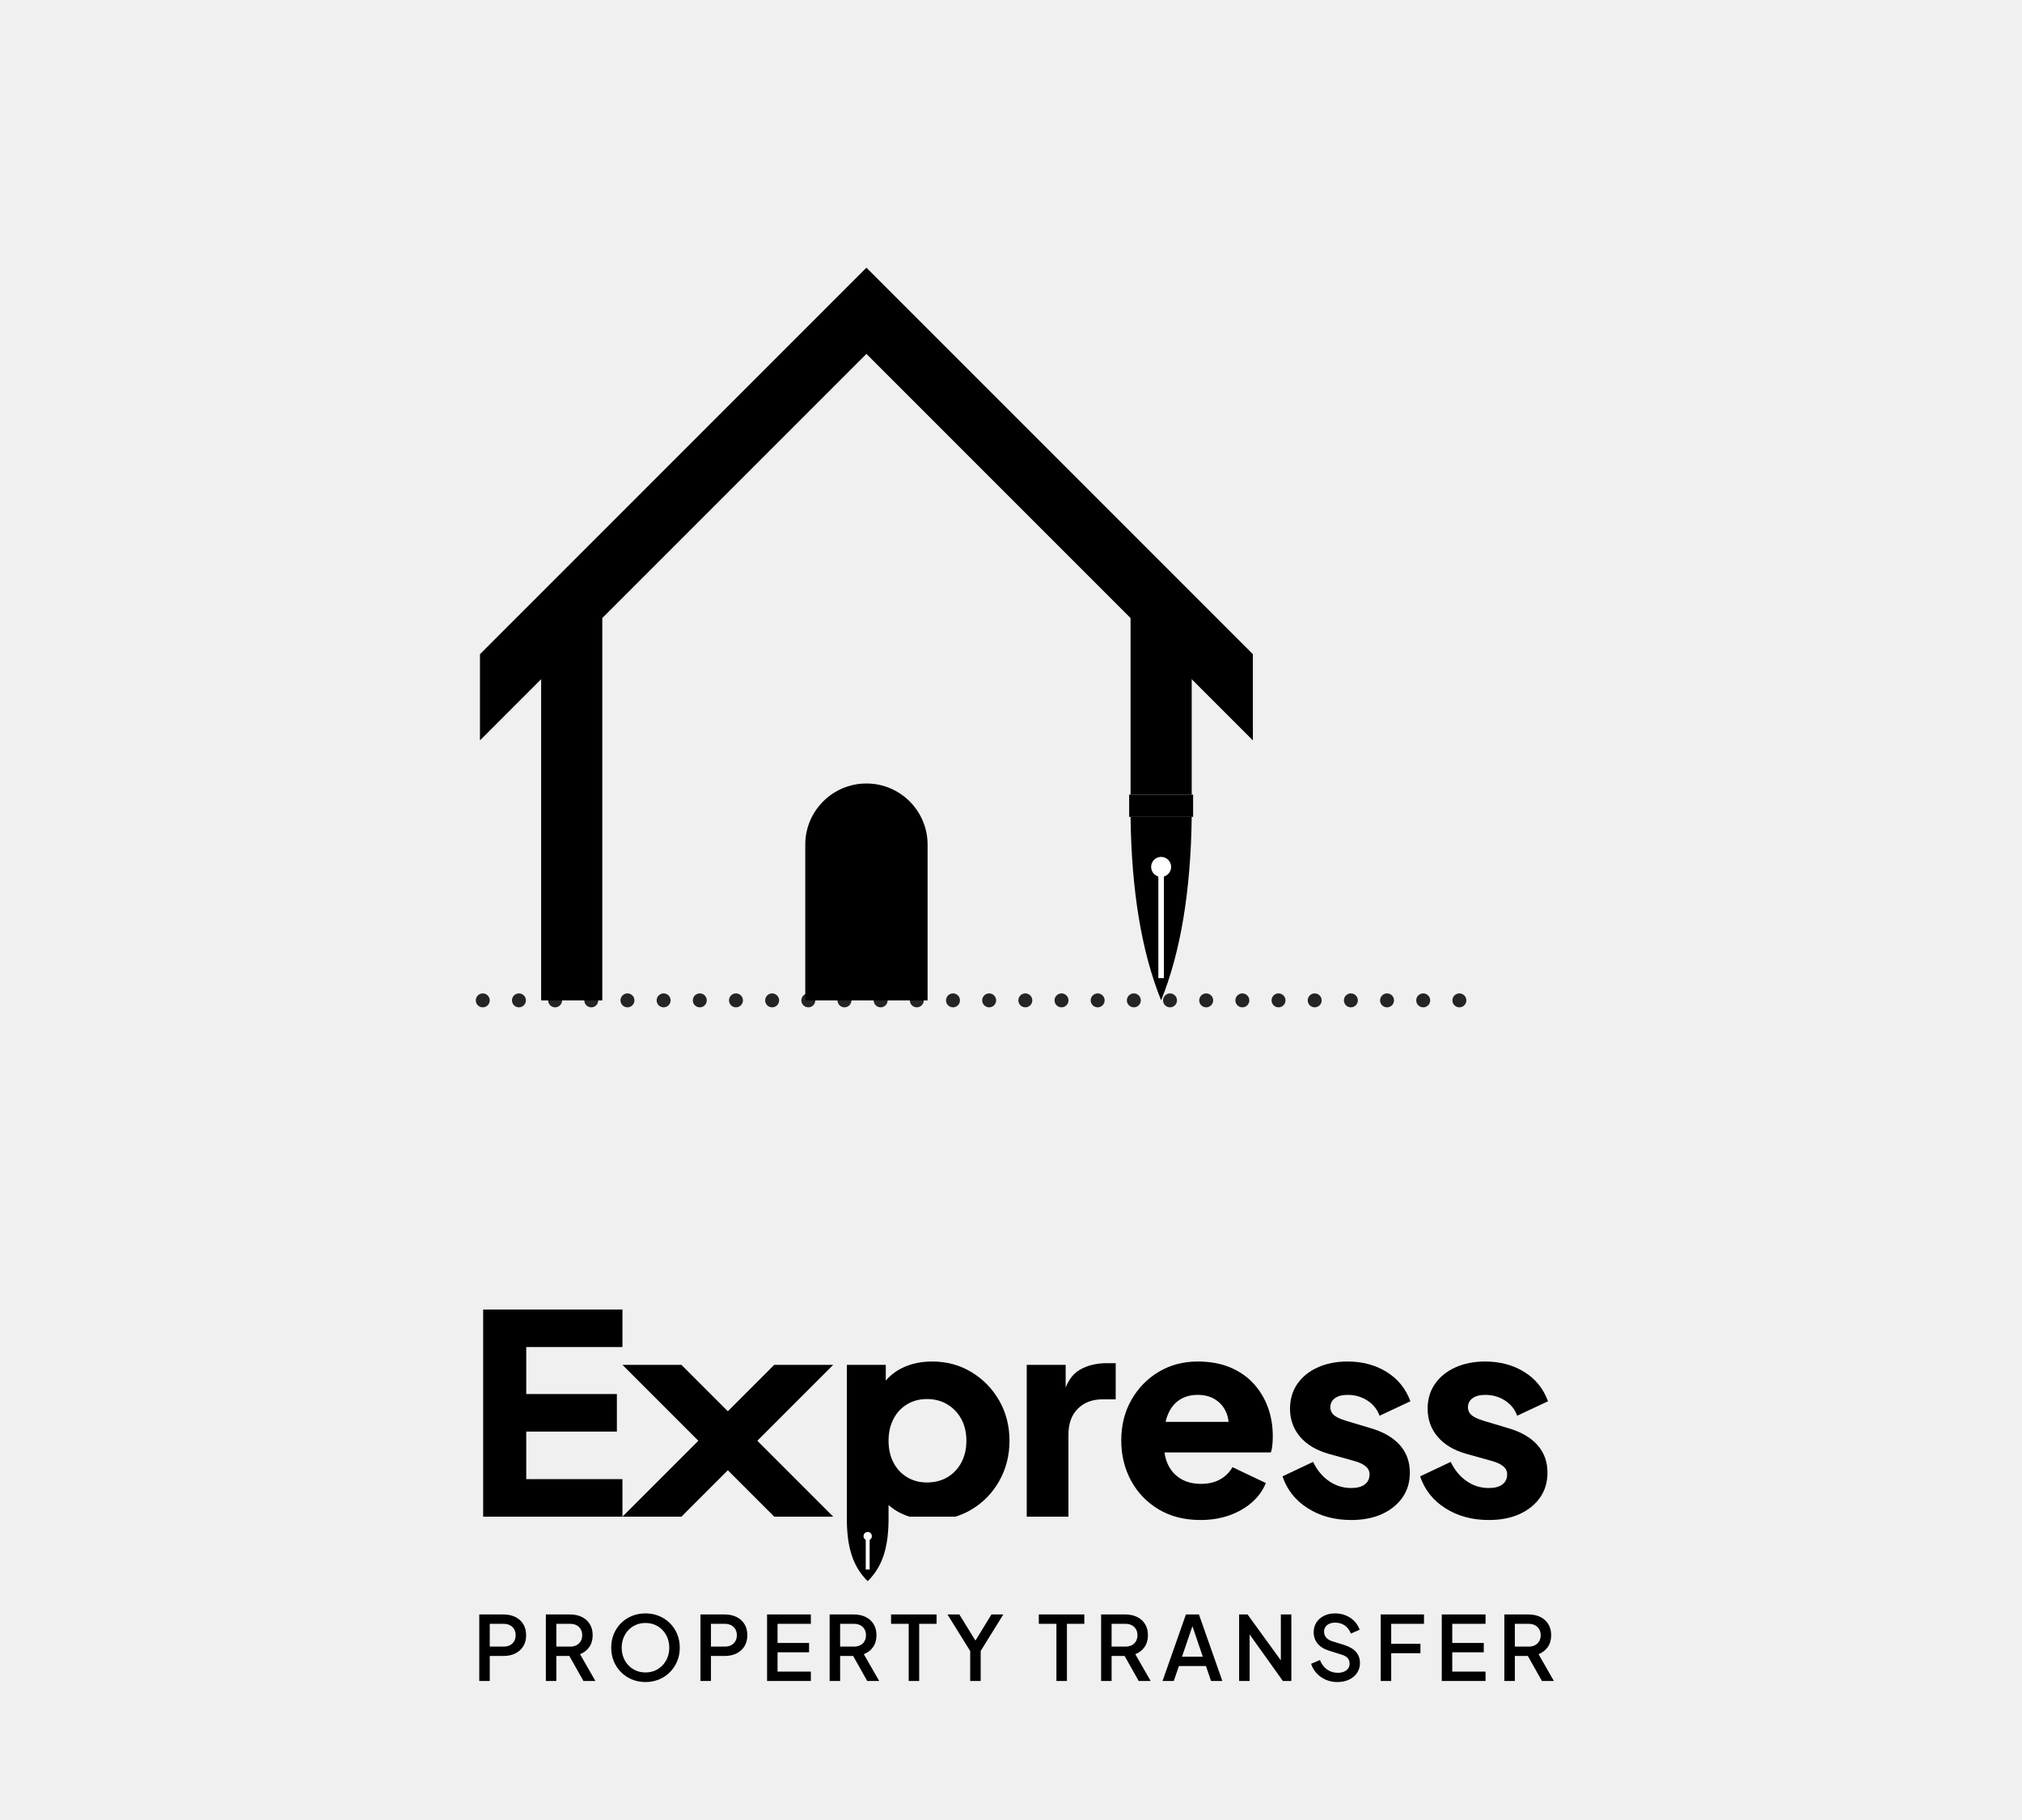
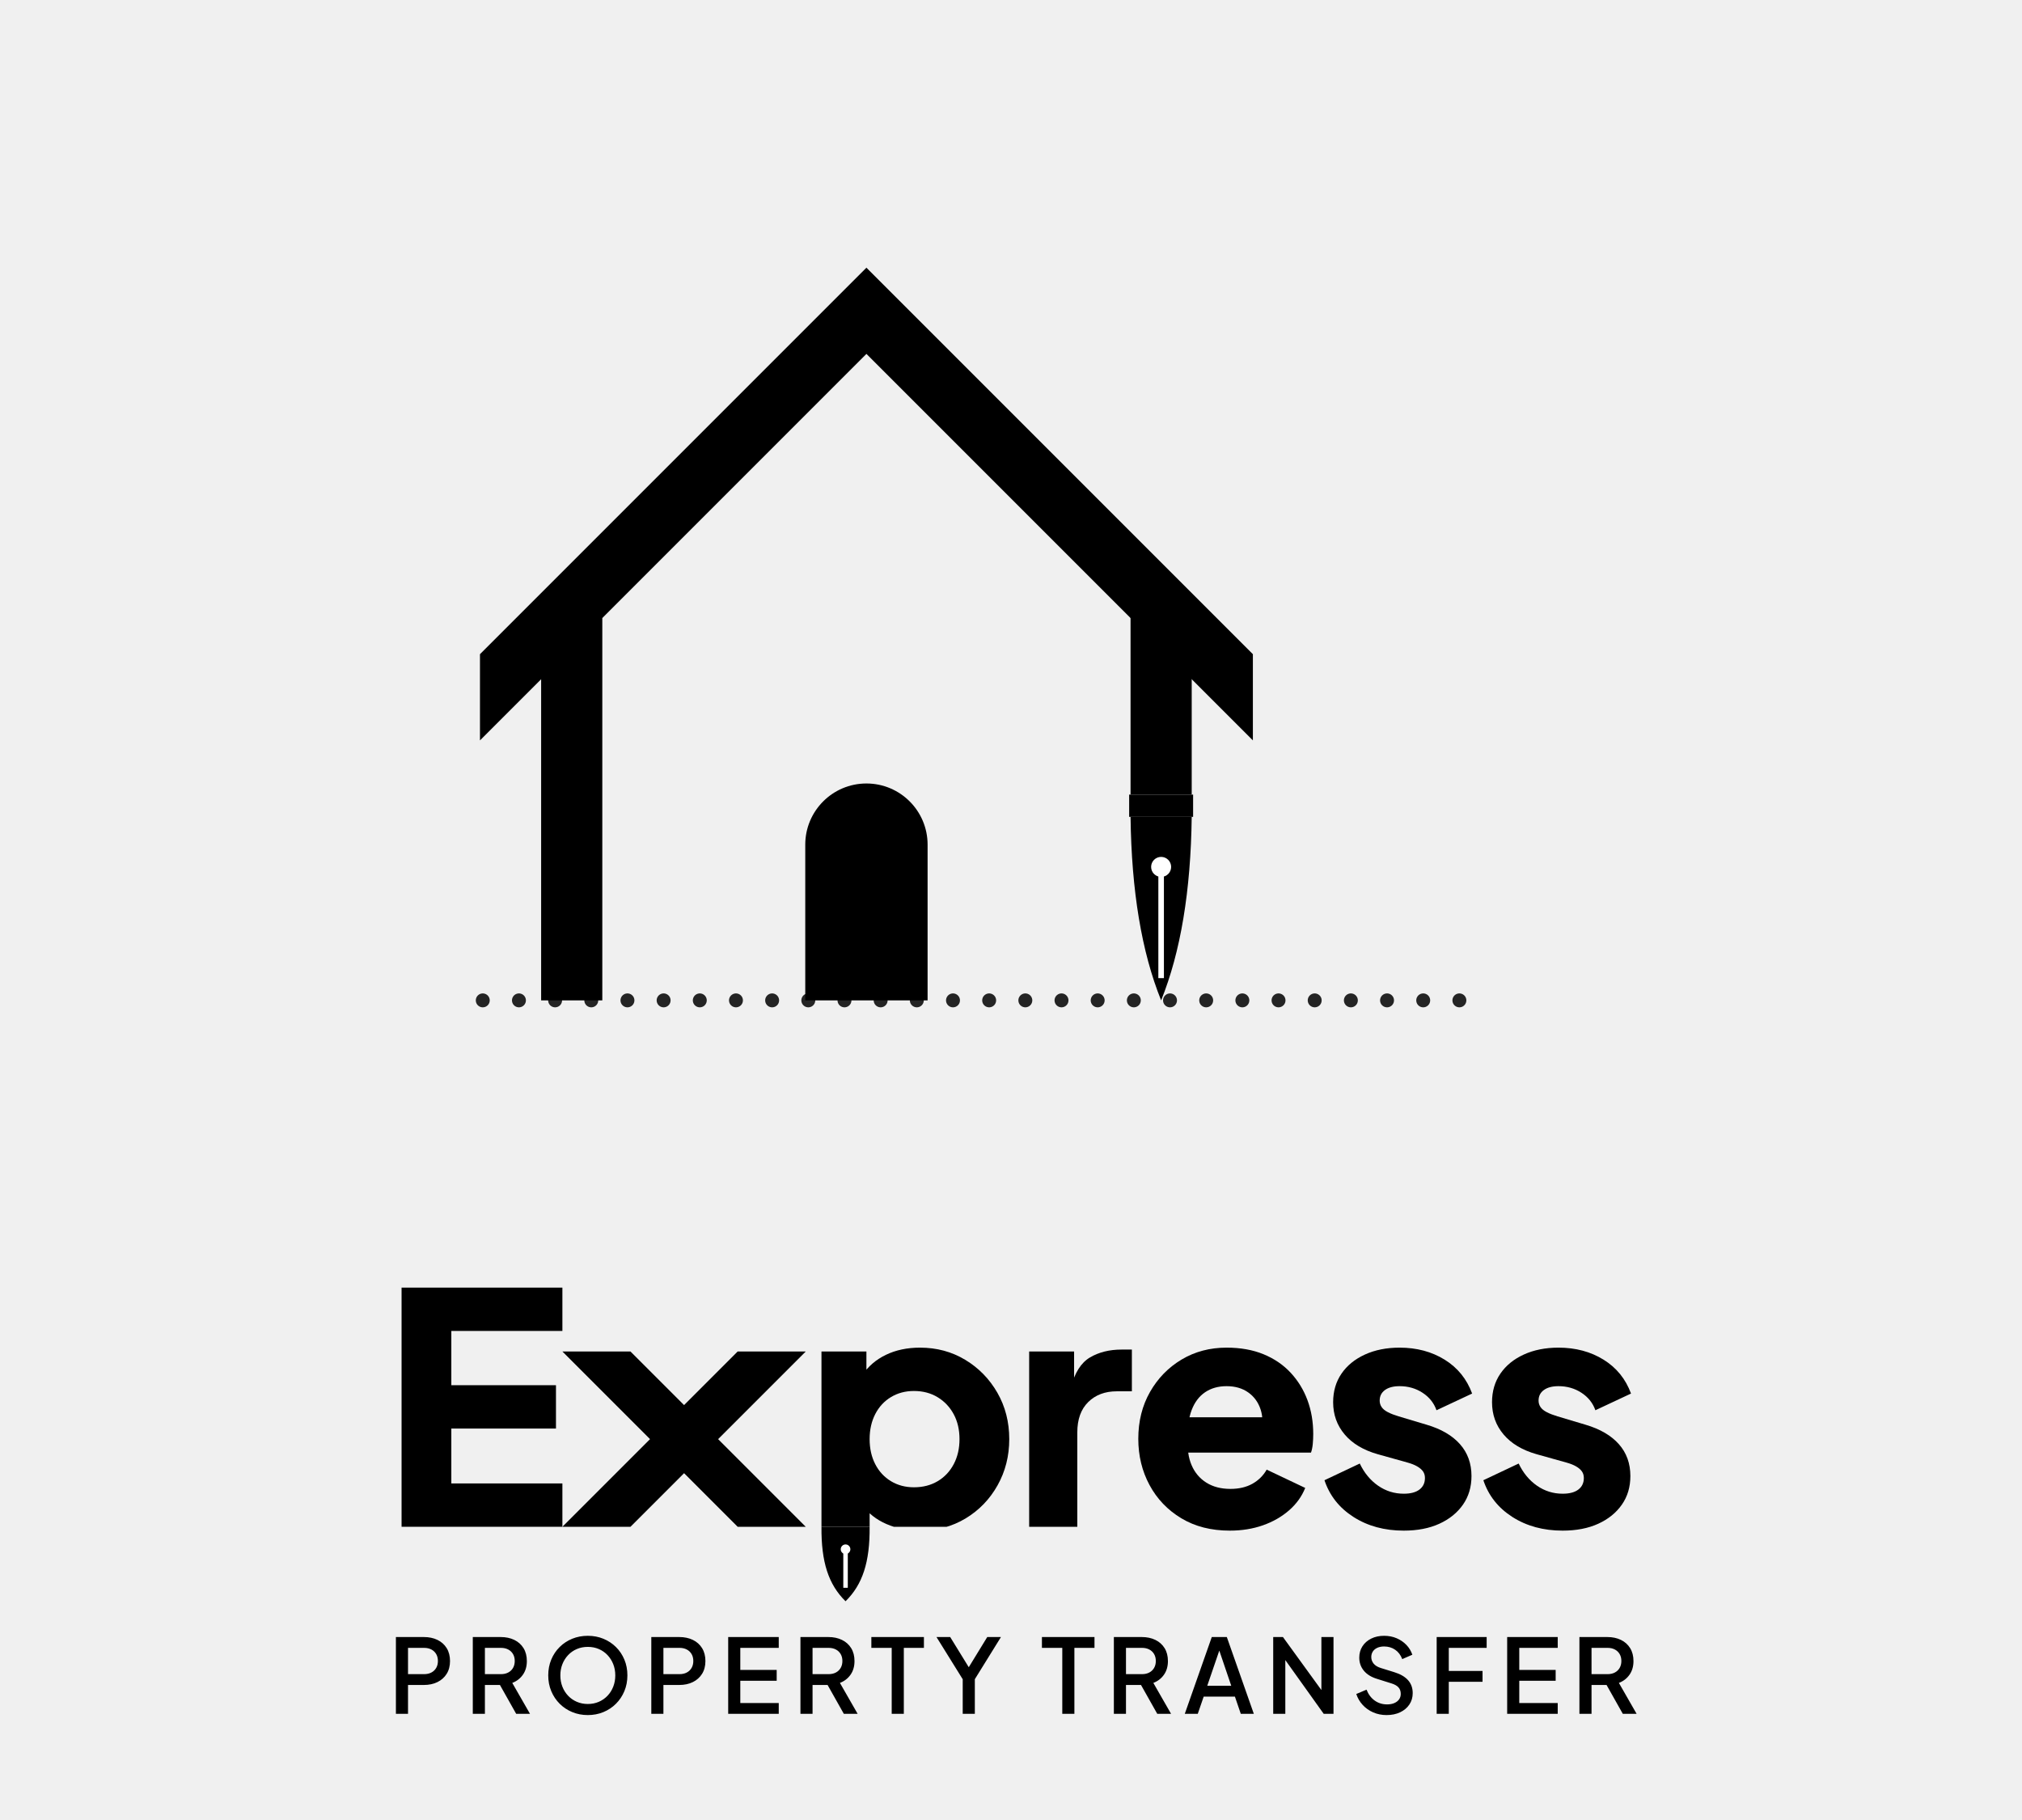
<svg xmlns="http://www.w3.org/2000/svg" viewBox="0 0 800 720" width="800" height="720">
  <g transform="translate(400 250) scale(1.1) translate(-308 -259.5)">
    <path d="M118 392H478" fill="none" stroke="#000" stroke-width="5" stroke-linecap="round" stroke-dasharray="0.01 13" opacity="0.85" />
    <path d="M117 267.5L256 128.5L395 267.5V298.5L256 159.5L117 298.5Z M139 250H161V392H139Z" fill="#000" />
    <path d="M234 392V336a22 22 0 0 1 44 0v56z" fill="#000" />
    <path d="M351 250H373V318H351Z" fill="#000" />
    <rect x="350.5" y="318" width="23" height="8" fill="#000" />
    <path d="M351 326H373Q372.5 366 362 392Q351.5 366 351 326Z" fill="#000" />
    <circle cx="362" cy="344" r="3.6" fill="#fff" />
    <rect x="361" y="344" width="2" height="40" fill="#fff" />
  </g>
-   <g transform="translate(183.8977 600) scale(1.1)">
+   <g transform="translate(150.5001 604) scale(1.27)">
    <g transform="scale(0.1 -0.1)">
      <defs>
-         <clipPath id="pclip13">
+         <clipPath id="pclip17">
          <rect x="-2000" y="0" width="6000" height="2000" />
        </clipPath>
      </defs>
      <path transform="translate(0 0)" fill="#000" d="M66 0V745H567V610H221V441H547V306H221V135H567V0Z" />
      <path transform="translate(559 0)" fill="#000" d="M8 0H220.132L766.132 546H554ZM554 0H766.132L220.132 546H8Z" />
-       <g clip-path="url(#pclip13)">
+       <g clip-path="url(#pclip17)">
        <path transform="translate(1319.132 0)" fill="#000" d="M55 -200V546H195V442L182 472Q209 513 255.5 535.5Q302 558 362 558Q440 558 503.0 520.0Q566 482 603.0 417.5Q640 353 640 273Q640 194 603.5 129.0Q567 64 504.0 26.0Q441 -12 361 -12Q305 -12 257.5 8.5Q210 29 181 69L205 100V-200ZM343 123Q385 123 417.0 142.0Q449 161 467.0 195.0Q485 229 485 273Q485 317 467.0 350.5Q449 384 417.0 403.5Q385 423 343 423Q303 423 271.5 404.0Q240 385 222.5 351.0Q205 317 205 273Q205 229 222.5 195.0Q240 161 271.5 142.0Q303 123 343 123Z" />
      </g>
      <path transform="translate(1319.132 0)" fill="#000" d="M55 0H205C206 -110 183 -180 130 -232C77 -180 54 -110 55 0Z" />
      <circle transform="translate(1319.132 0)" cx="130" cy="-70" r="15" fill="#fff" />
      <rect transform="translate(1319.132 0)" x="123" y="-190" width="14" height="120" fill="#fff" />
      <path transform="translate(1966.132 0)" fill="#000" d="M55 0V546H195V415L185 434Q203 503 244.5 527.5Q286 552 343 552H375V422H328Q273 422 239.0 388.5Q205 355 205 294V0Z" />
      <path transform="translate(2328.132 0)" fill="#000" d="M318 -12Q231 -12 167.0 26.5Q103 65 68.0 130.0Q33 195 33 274Q33 356 69.5 420.0Q106 484 168.0 521.0Q230 558 308 558Q373 558 423.0 537.5Q473 517 507.5 480.0Q542 443 560.0 394.5Q578 346 578 289Q578 273 576.5 257.5Q575 242 571 231H162V341H486L415 289Q425 332 414.0 365.5Q403 399 375.5 418.5Q348 438 308 438Q269 438 241.0 419.0Q213 400 199.0 363.0Q185 326 188 273Q184 227 199.0 192.0Q214 157 245.0 137.5Q276 118 320 118Q360 118 388.5 134.0Q417 150 433 178L553 121Q537 81 502.5 51.0Q468 21 421.0 4.5Q374 -12 318 -12Z" />
      <path transform="translate(2919.132 0)" fill="#000" d="M269 -12Q179 -12 112.5 30.5Q46 73 22 145L132 197Q153 153 189.0 128.0Q225 103 269 103Q301 103 318.0 116.0Q335 129 335 152Q335 164 329.0 172.5Q323 181 311.0 188.0Q299 195 281 200L188 226Q121 245 85.0 287.5Q49 330 49 388Q49 439 75.0 477.0Q101 515 148.0 536.5Q195 558 256 558Q336 558 396.5 520.5Q457 483 482 415L371 363Q359 397 327.5 417.5Q296 438 256 438Q227 438 210.5 426.0Q194 414 194 393Q194 382 200.0 373.0Q206 364 219.5 357.0Q233 350 253 344L340 318Q408 298 444.0 257.5Q480 217 480 158Q480 107 453.5 69.0Q427 31 380.0 9.5Q333 -12 269 -12Z" />
      <path transform="translate(3414.132 0)" fill="#000" d="M269 -12Q179 -12 112.5 30.5Q46 73 22 145L132 197Q153 153 189.0 128.0Q225 103 269 103Q301 103 318.0 116.0Q335 129 335 152Q335 164 329.0 172.5Q323 181 311.0 188.0Q299 195 281 200L188 226Q121 245 85.0 287.5Q49 330 49 388Q49 439 75.0 477.0Q101 515 148.0 536.5Q195 558 256 558Q336 558 396.5 520.5Q457 483 482 415L371 363Q359 397 327.5 417.5Q296 438 256 438Q227 438 210.5 426.0Q194 414 194 393Q194 382 200.0 373.0Q206 364 219.5 357.0Q233 350 253 344L340 318Q408 298 444.0 257.5Q480 217 480 158Q480 107 453.5 69.0Q427 31 380.0 9.5Q333 -12 269 -12Z" />
    </g>
  </g>
-   <g transform="translate(186.8977 665) scale(0.3531948)">
+   <g transform="translate(153.5001 678) scale(0.4077795)">
    <path fill="#000" d="M7.7 0.0V-74.5H34.8Q42.3 -74.5 48.025 -71.725Q53.75 -68.95 56.975 -63.725Q60.2 -58.5 60.2 -51.2Q60.2 -44.0 56.95 -38.8Q53.7 -33.6 48.0 -30.8Q42.3 -28.0 34.8 -28.0H19.45V0.0ZM19.45 -38.5H35.05Q39.1 -38.5 42.1 -40.075Q45.1 -41.65 46.775 -44.525Q48.45 -47.4 48.45 -51.25Q48.45 -55.15 46.775 -58.0Q45.1 -60.85 42.1 -62.425Q39.1 -64.0 35.05 -64.0H19.45Z M82.3 0.0V-74.5H109.35Q116.85 -74.5 122.575 -71.725Q128.3 -68.95 131.525 -63.725Q134.75 -58.5 134.75 -51.2Q134.75 -43.45 130.925 -37.975Q127.1 -32.5 120.6 -30.0L137.8 0.0H124.4L106.1 -32.5L113.8 -28.0H94.05V0.0ZM94.05 -38.5H109.6Q113.65 -38.5 116.65 -40.075Q119.65 -41.65 121.325 -44.525Q123 -47.4 123 -51.25Q123 -55.15 121.325 -58.0Q119.65 -60.85 116.65 -62.425Q113.65 -64.0 109.6 -64.0H94.05Z M193.9 1.2Q185.8 1.2 178.825 -1.675Q171.85 -4.55 166.625 -9.75Q161.4 -14.95 158.45 -21.975Q155.5 -29.0 155.5 -37.3Q155.5 -45.6 158.425 -52.625Q161.35 -59.65 166.575 -64.825Q171.8 -70.0 178.775 -72.85Q185.75 -75.7 193.9 -75.7Q202.05 -75.7 209.025 -72.825Q216.0 -69.95 221.225 -64.775Q226.45 -59.6 229.375 -52.6Q232.3 -45.6 232.3 -37.3Q232.3 -29.0 229.35 -21.975Q226.4 -14.95 221.175 -9.75Q215.95 -4.55 208.975 -1.675Q202.0 1.2 193.9 1.2ZM193.9 -9.55Q199.7 -9.55 204.55 -11.65Q209.4 -13.75 213.0 -17.525Q216.6 -21.3 218.575 -26.35Q220.55 -31.4 220.55 -37.3Q220.55 -43.15 218.575 -48.175Q216.6 -53.2 213.0 -57.0Q209.4 -60.8 204.55 -62.875Q199.7 -64.95 193.9 -64.95Q188.1 -64.95 183.25 -62.875Q178.4 -60.8 174.8 -57.0Q171.2 -53.2 169.225 -48.175Q167.25 -43.15 167.25 -37.3Q167.25 -31.4 169.225 -26.35Q171.2 -21.3 174.8 -17.525Q178.4 -13.75 183.275 -11.65Q188.15 -9.55 193.9 -9.55Z M255.5 0.0V-74.5H282.6Q290.1 -74.5 295.825 -71.725Q301.55 -68.95 304.775 -63.725Q308.0 -58.5 308.0 -51.2Q308.0 -44.0 304.75 -38.8Q301.5 -33.6 295.8 -30.8Q290.1 -28.0 282.6 -28.0H267.25V0.0ZM267.25 -38.5H282.85Q286.9 -38.5 289.9 -40.075Q292.9 -41.65 294.575 -44.525Q296.25 -47.4 296.25 -51.25Q296.25 -55.15 294.575 -58.0Q292.9 -60.85 289.9 -62.425Q286.9 -64.0 282.85 -64.0H267.25Z M330.1 0.0V-74.5H379.15V-64.0H341.85V-42.6H377.15V-32.1H341.85V-10.5H379.15V0.0Z M400.2 0.0V-74.5H427.25Q434.75 -74.5 440.475 -71.725Q446.2 -68.95 449.425 -63.725Q452.65 -58.5 452.65 -51.2Q452.65 -43.45 448.825 -37.975Q445.0 -32.5 438.5 -30.0L455.7 0.0H442.3L424.0 -32.5L431.7 -28.0H411.95V0.0ZM411.95 -38.5H427.5Q431.55 -38.5 434.55 -40.075Q437.55 -41.65 439.225 -44.525Q440.9 -47.4 440.9 -51.25Q440.9 -55.15 439.225 -58.0Q437.55 -60.85 434.55 -62.425Q431.55 -64.0 427.5 -64.0H411.95Z M488.75 0.0V-64.0H469.0V-74.5H520.0V-64.0H500.5V0.0Z M557.65 0.0V-33.55L532.2 -74.5H545.5L565.9 -41.35H561.15L581.45 -74.5H594.75L569.4 -33.6V0.0Z M654.25 0.0V-64.0H634.5V-74.5H685.5V-64.0H666.0V0.0Z M704.3 0.0V-74.5H731.35Q738.85 -74.5 744.575 -71.725Q750.3 -68.95 753.525 -63.725Q756.75 -58.5 756.75 -51.2Q756.75 -43.45 752.925 -37.975Q749.1 -32.5 742.6 -30.0L759.8 0.0H746.4L728.1 -32.5L735.8 -28.0H716.05V0.0ZM716.05 -38.5H731.6Q735.65 -38.5 738.65 -40.075Q741.65 -41.65 743.325 -44.525Q745.0 -47.4 745.0 -51.25Q745.0 -55.15 743.325 -58.0Q741.65 -60.85 738.65 -62.425Q735.65 -64.0 731.6 -64.0H716.05Z M773.1 0.0 799.3 -74.5H813.9L840.1 0.0H827.45L821.75 -16.7H791.45L785.7 0.0ZM794.9 -27.2H818.2L804.95 -66.2H808.25Z M858.9 0.0V-74.5H868.35L910.2 -16.8L905.65 -16.05V-74.5H917.4V0.0H907.9L866.4 -58.1L870.65 -58.85V0.0Z M968.9 1.2Q961.85 1.2 955.875 -1.425Q949.9 -4.05 945.675 -8.675Q941.45 -13.3 939.5 -19.25L949.45 -23.45Q952.15 -16.6 957.375 -12.875Q962.6 -9.15 969.4 -9.15Q973.4 -9.15 976.375 -10.425Q979.35 -11.7 981.0 -13.975Q982.65 -16.25 982.65 -19.3Q982.65 -23.35 980.35 -25.775Q978.05 -28.2 973.55 -29.55L959.55 -33.95Q951.15 -36.55 946.775 -41.925Q942.4 -47.3 942.4 -54.5Q942.4 -60.75 945.475 -65.525Q948.55 -70.3 954.0 -73.0Q959.45 -75.7 966.45 -75.7Q973.15 -75.7 978.675 -73.325Q984.2 -70.95 988.125 -66.85Q992.05 -62.75 993.9 -57.35L984.1 -53.1Q981.85 -59.0 977.225 -62.175Q972.6 -65.35 966.5 -65.35Q962.8 -65.35 959.975 -64.1Q957.15 -62.85 955.6 -60.525Q954.05 -58.2 954.05 -55.1Q954.05 -51.5 956.35 -48.7Q958.65 -45.9 963.35 -44.45L976.4 -40.4Q985.3 -37.65 989.775 -32.6Q994.25 -27.55 994.25 -20.1Q994.25 -13.85 991.025 -9.05Q987.8 -4.25 982.1 -1.525Q976.4 1.2 968.9 1.2Z M1017.5 0.0V-74.5H1066.0V-64.0H1029.25V-41.6H1062.0V-31.1H1029.25V0.0Z M1085.9 0.0V-74.5H1134.95V-64.0H1097.65V-42.6H1132.95V-32.1H1097.65V-10.5H1134.95V0.0Z M1156.0 0.0V-74.5H1183.05Q1190.55 -74.5 1196.275 -71.725Q1202.0 -68.95 1205.225 -63.725Q1208.45 -58.5 1208.45 -51.2Q1208.45 -43.45 1204.625 -37.975Q1200.8 -32.5 1194.3 -30.0L1211.5 0.0H1198.1L1179.8 -32.5L1187.5 -28.0H1167.75V0.0ZM1167.75 -38.5H1183.3Q1187.35 -38.5 1190.35 -40.075Q1193.35 -41.65 1195.025 -44.525Q1196.7 -47.4 1196.7 -51.25Q1196.7 -55.15 1195.025 -58.0Q1193.35 -60.85 1190.35 -62.425Q1187.35 -64.0 1183.3 -64.0H1167.75Z" />
  </g>
</svg>
